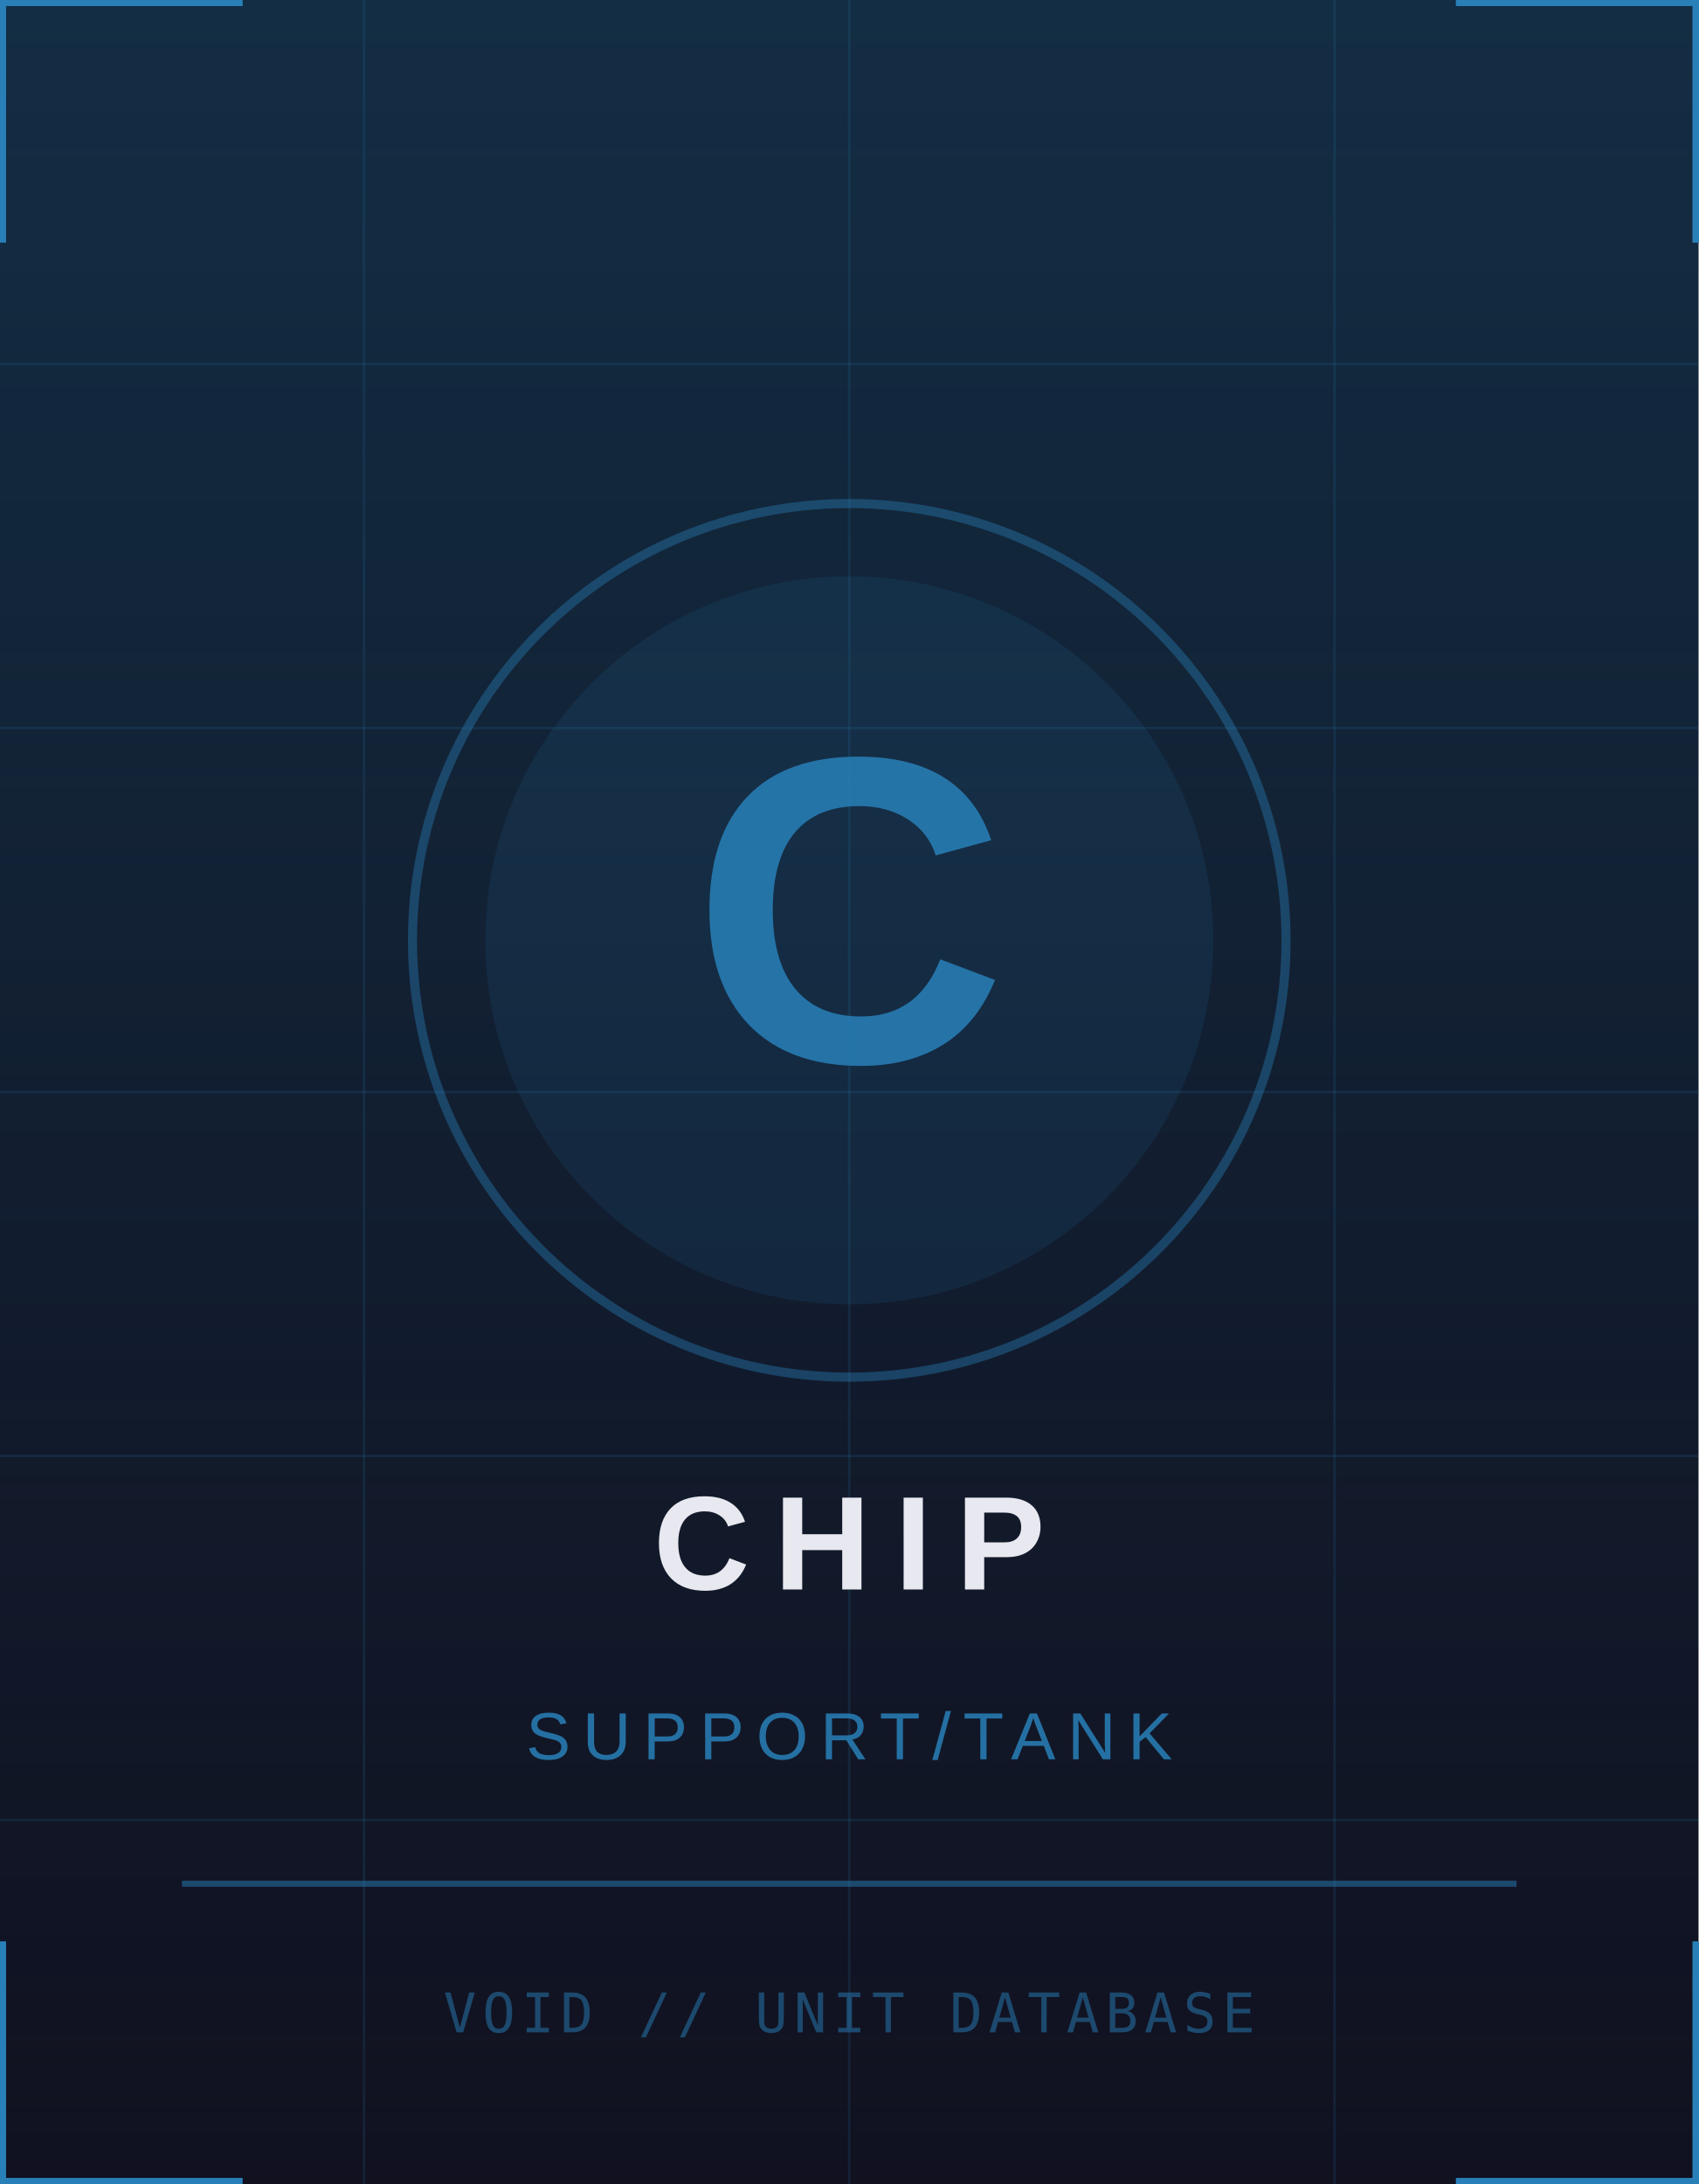
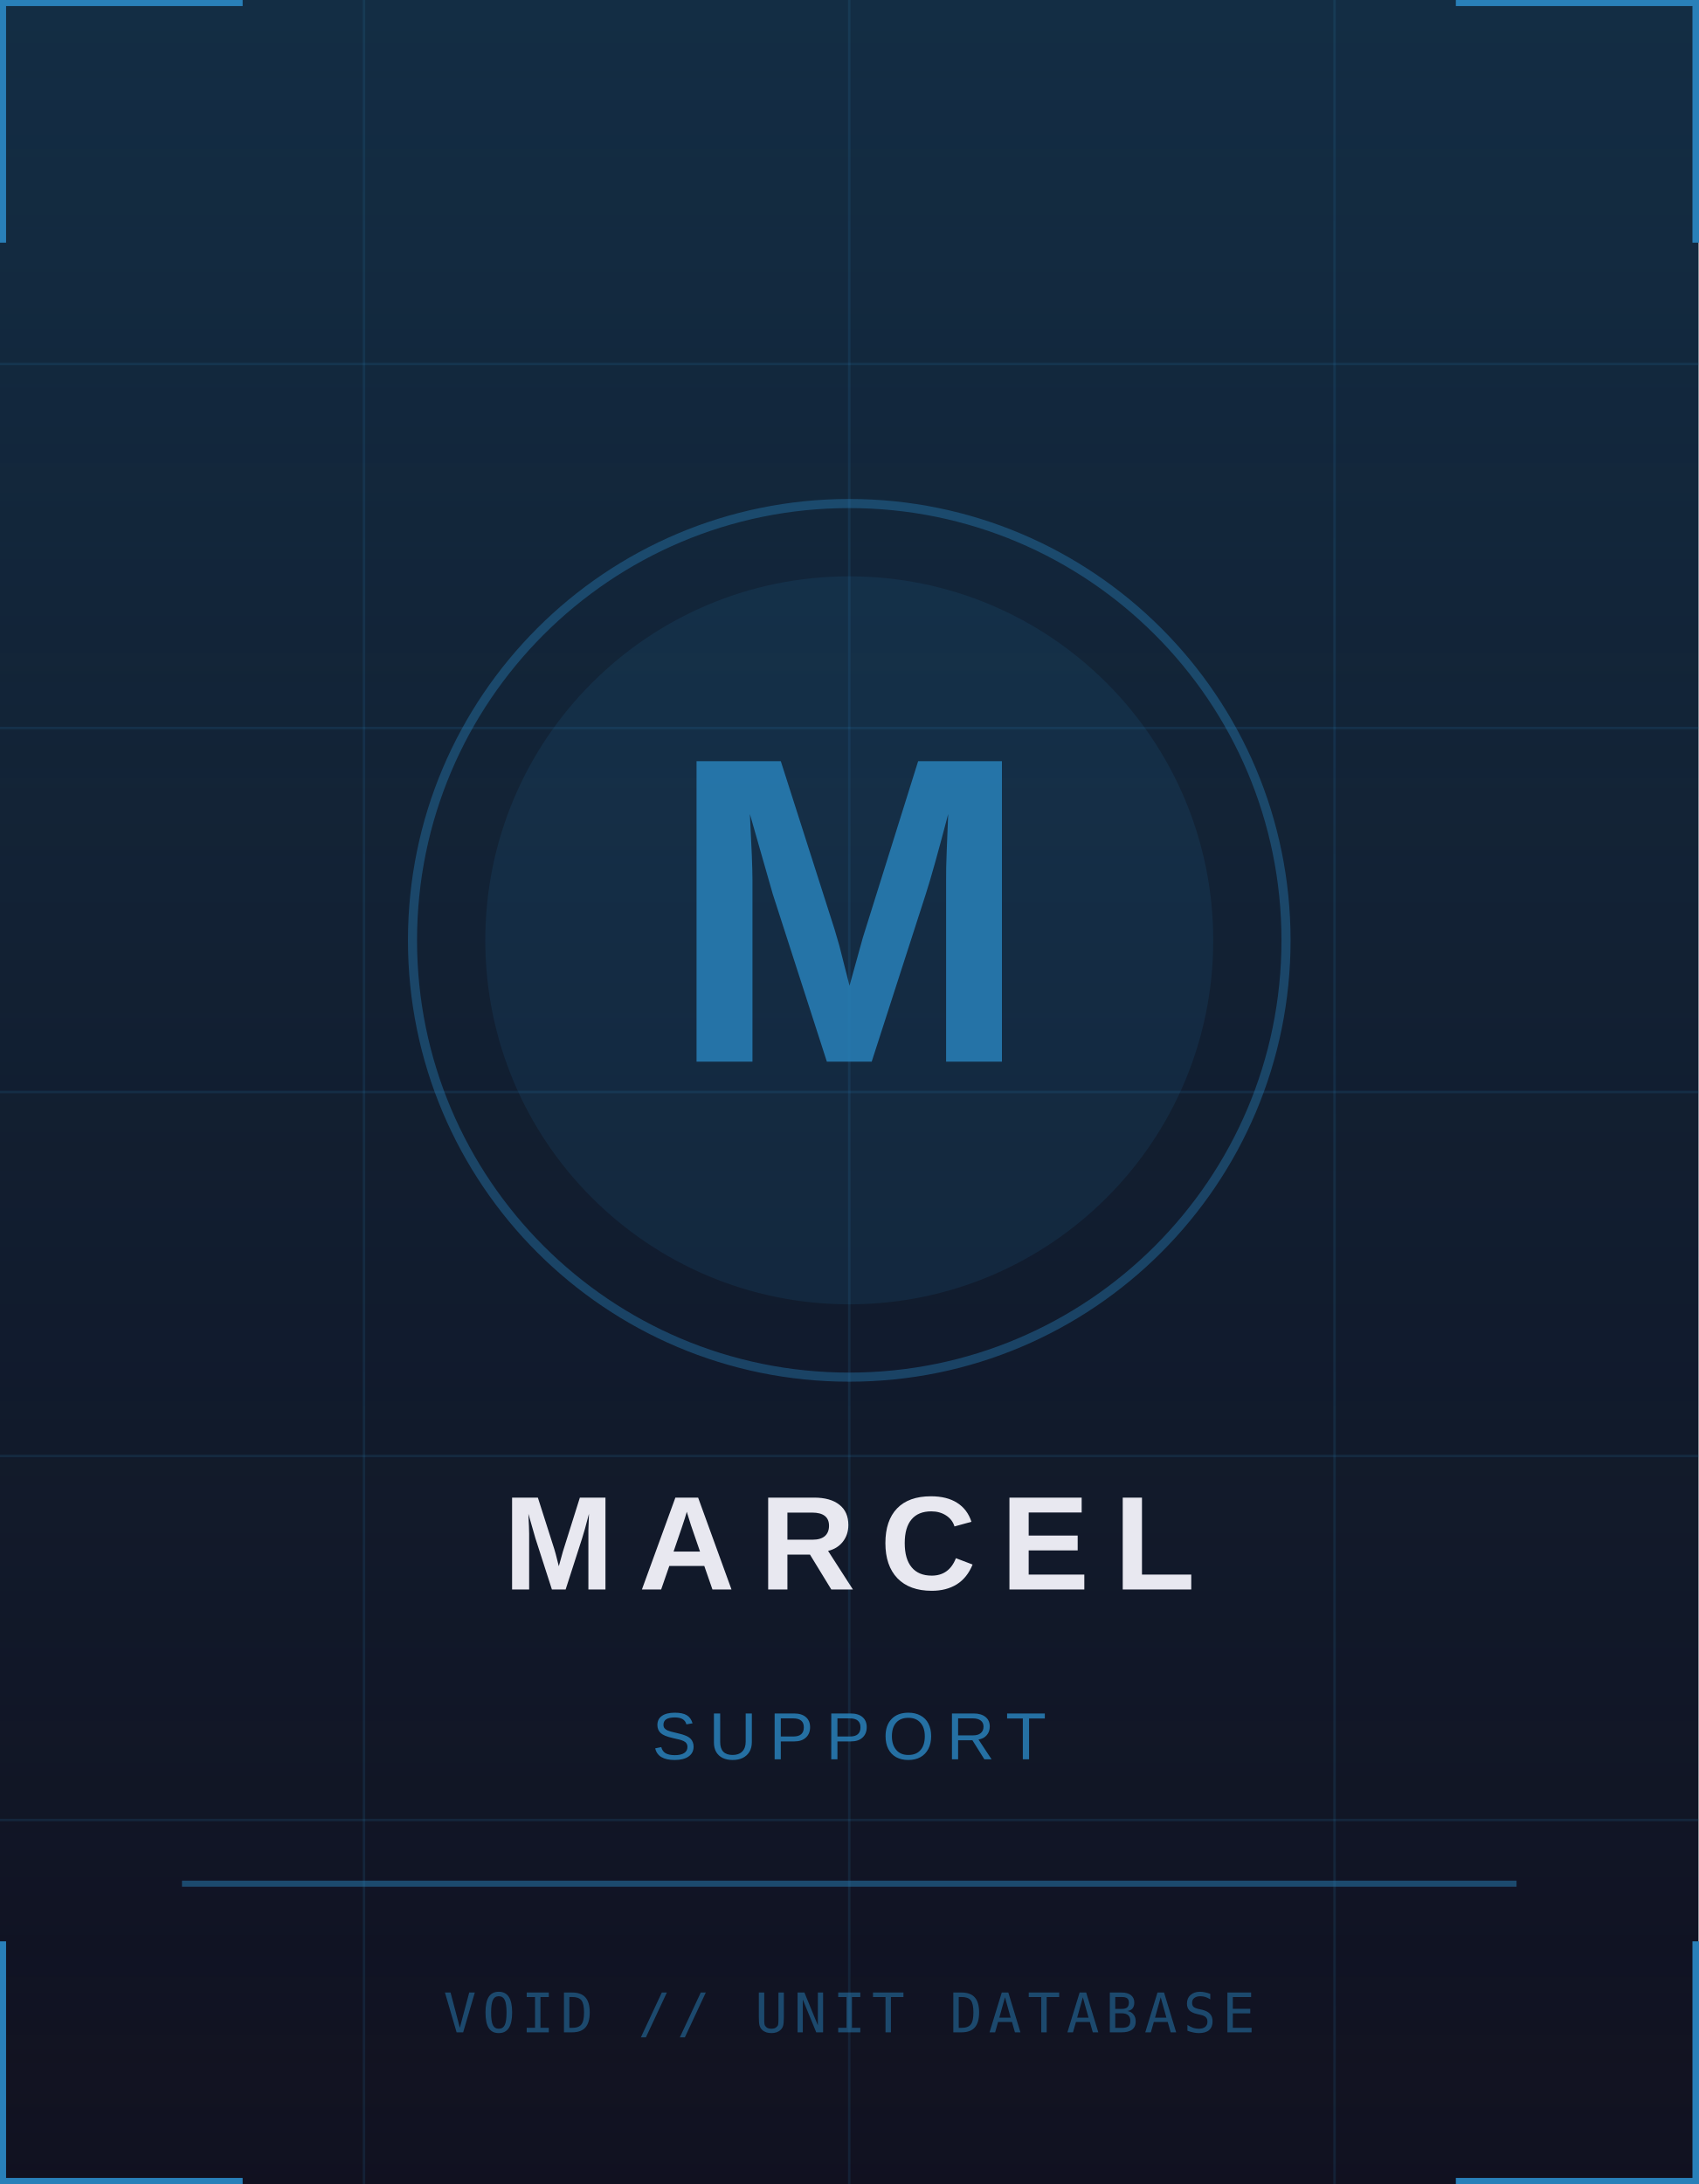
<svg xmlns="http://www.w3.org/2000/svg" width="280" height="360" viewBox="0 0 280 360">
  <defs>
    <linearGradient id="bg" x1="0" y1="0" x2="0" y2="1">
      <stop offset="0%" stop-color="#0a0a12" />
      <stop offset="100%" stop-color="#111120" />
    </linearGradient>
    <linearGradient id="glow" x1="0" y1="0" x2="0" y2="1">
      <stop offset="0%" stop-color="#2980b9" stop-opacity="0.3" />
      <stop offset="100%" stop-color="#2980b9" stop-opacity="0" />
    </linearGradient>
  </defs>
  <rect width="280" height="360" fill="url(#bg)" />
  <line x1="0" y1="60" x2="280" y2="60" stroke="#2980b9" stroke-width="0.4" stroke-opacity="0.15" />
  <line x1="0" y1="120" x2="280" y2="120" stroke="#2980b9" stroke-width="0.4" stroke-opacity="0.15" />
  <line x1="0" y1="180" x2="280" y2="180" stroke="#2980b9" stroke-width="0.4" stroke-opacity="0.15" />
  <line x1="0" y1="240" x2="280" y2="240" stroke="#2980b9" stroke-width="0.4" stroke-opacity="0.15" />
  <line x1="0" y1="300" x2="280" y2="300" stroke="#2980b9" stroke-width="0.4" stroke-opacity="0.15" />
  <line x1="60" y1="0" x2="60" y2="360" stroke="#2980b9" stroke-width="0.4" stroke-opacity="0.15" />
  <line x1="140" y1="0" x2="140" y2="360" stroke="#2980b9" stroke-width="0.4" stroke-opacity="0.15" />
  <line x1="220" y1="0" x2="220" y2="360" stroke="#2980b9" stroke-width="0.4" stroke-opacity="0.15" />
  <rect width="280" height="360" fill="url(#glow)" />
  <line x1="0" y1="0" x2="40" y2="0" stroke="#2980b9" stroke-width="2" />
  <line x1="0" y1="0" x2="0" y2="40" stroke="#2980b9" stroke-width="2" />
  <line x1="280" y1="0" x2="240" y2="0" stroke="#2980b9" stroke-width="2" />
  <line x1="280" y1="0" x2="280" y2="40" stroke="#2980b9" stroke-width="2" />
  <line x1="0" y1="360" x2="40" y2="360" stroke="#2980b9" stroke-width="2" />
  <line x1="0" y1="360" x2="0" y2="320" stroke="#2980b9" stroke-width="2" />
  <line x1="280" y1="360" x2="240" y2="360" stroke="#2980b9" stroke-width="2" />
  <line x1="280" y1="360" x2="280" y2="320" stroke="#2980b9" stroke-width="2" />
  <circle cx="140" cy="155" r="72" fill="none" stroke="#2980b9" stroke-width="1.5" stroke-opacity="0.4" />
  <circle cx="140" cy="155" r="60" fill="#2980b9" fill-opacity="0.12" />
-   <text x="140" y="175" font-family="'Arial Black', Arial, sans-serif" font-size="72" font-weight="900" fill="#2980b9" text-anchor="middle" fill-opacity="0.85">C</text>
-   <text x="140" y="262" font-family="'Arial Black', Arial, sans-serif" font-size="22" font-weight="900" fill="#e8e8f0" text-anchor="middle" letter-spacing="4">CHIP</text>
-   <text x="140" y="290" font-family="Arial, sans-serif" font-size="11" fill="#2980b9" text-anchor="middle" letter-spacing="2" fill-opacity="0.85">SUPPORT/TANK</text>
+   <text x="140" y="175" font-family="'Arial Black', Arial, sans-serif" font-size="72" font-weight="900" fill="#2980b9" text-anchor="middle" fill-opacity="0.85">M</text>
+   <text x="140" y="262" font-family="'Arial Black', Arial, sans-serif" font-size="22" font-weight="900" fill="#e8e8f0" text-anchor="middle" letter-spacing="4">MARCEL</text>
+   <text x="140" y="290" font-family="Arial, sans-serif" font-size="11" fill="#2980b9" text-anchor="middle" letter-spacing="2" fill-opacity="0.85">SUPPORT</text>
  <rect x="30" y="310" width="220" height="1" fill="#2980b9" fill-opacity="0.5" />
  <text x="140" y="335" font-family="monospace" font-size="9" fill="#2980b9" text-anchor="middle" fill-opacity="0.5" letter-spacing="1">VOID // UNIT DATABASE</text>
</svg>
